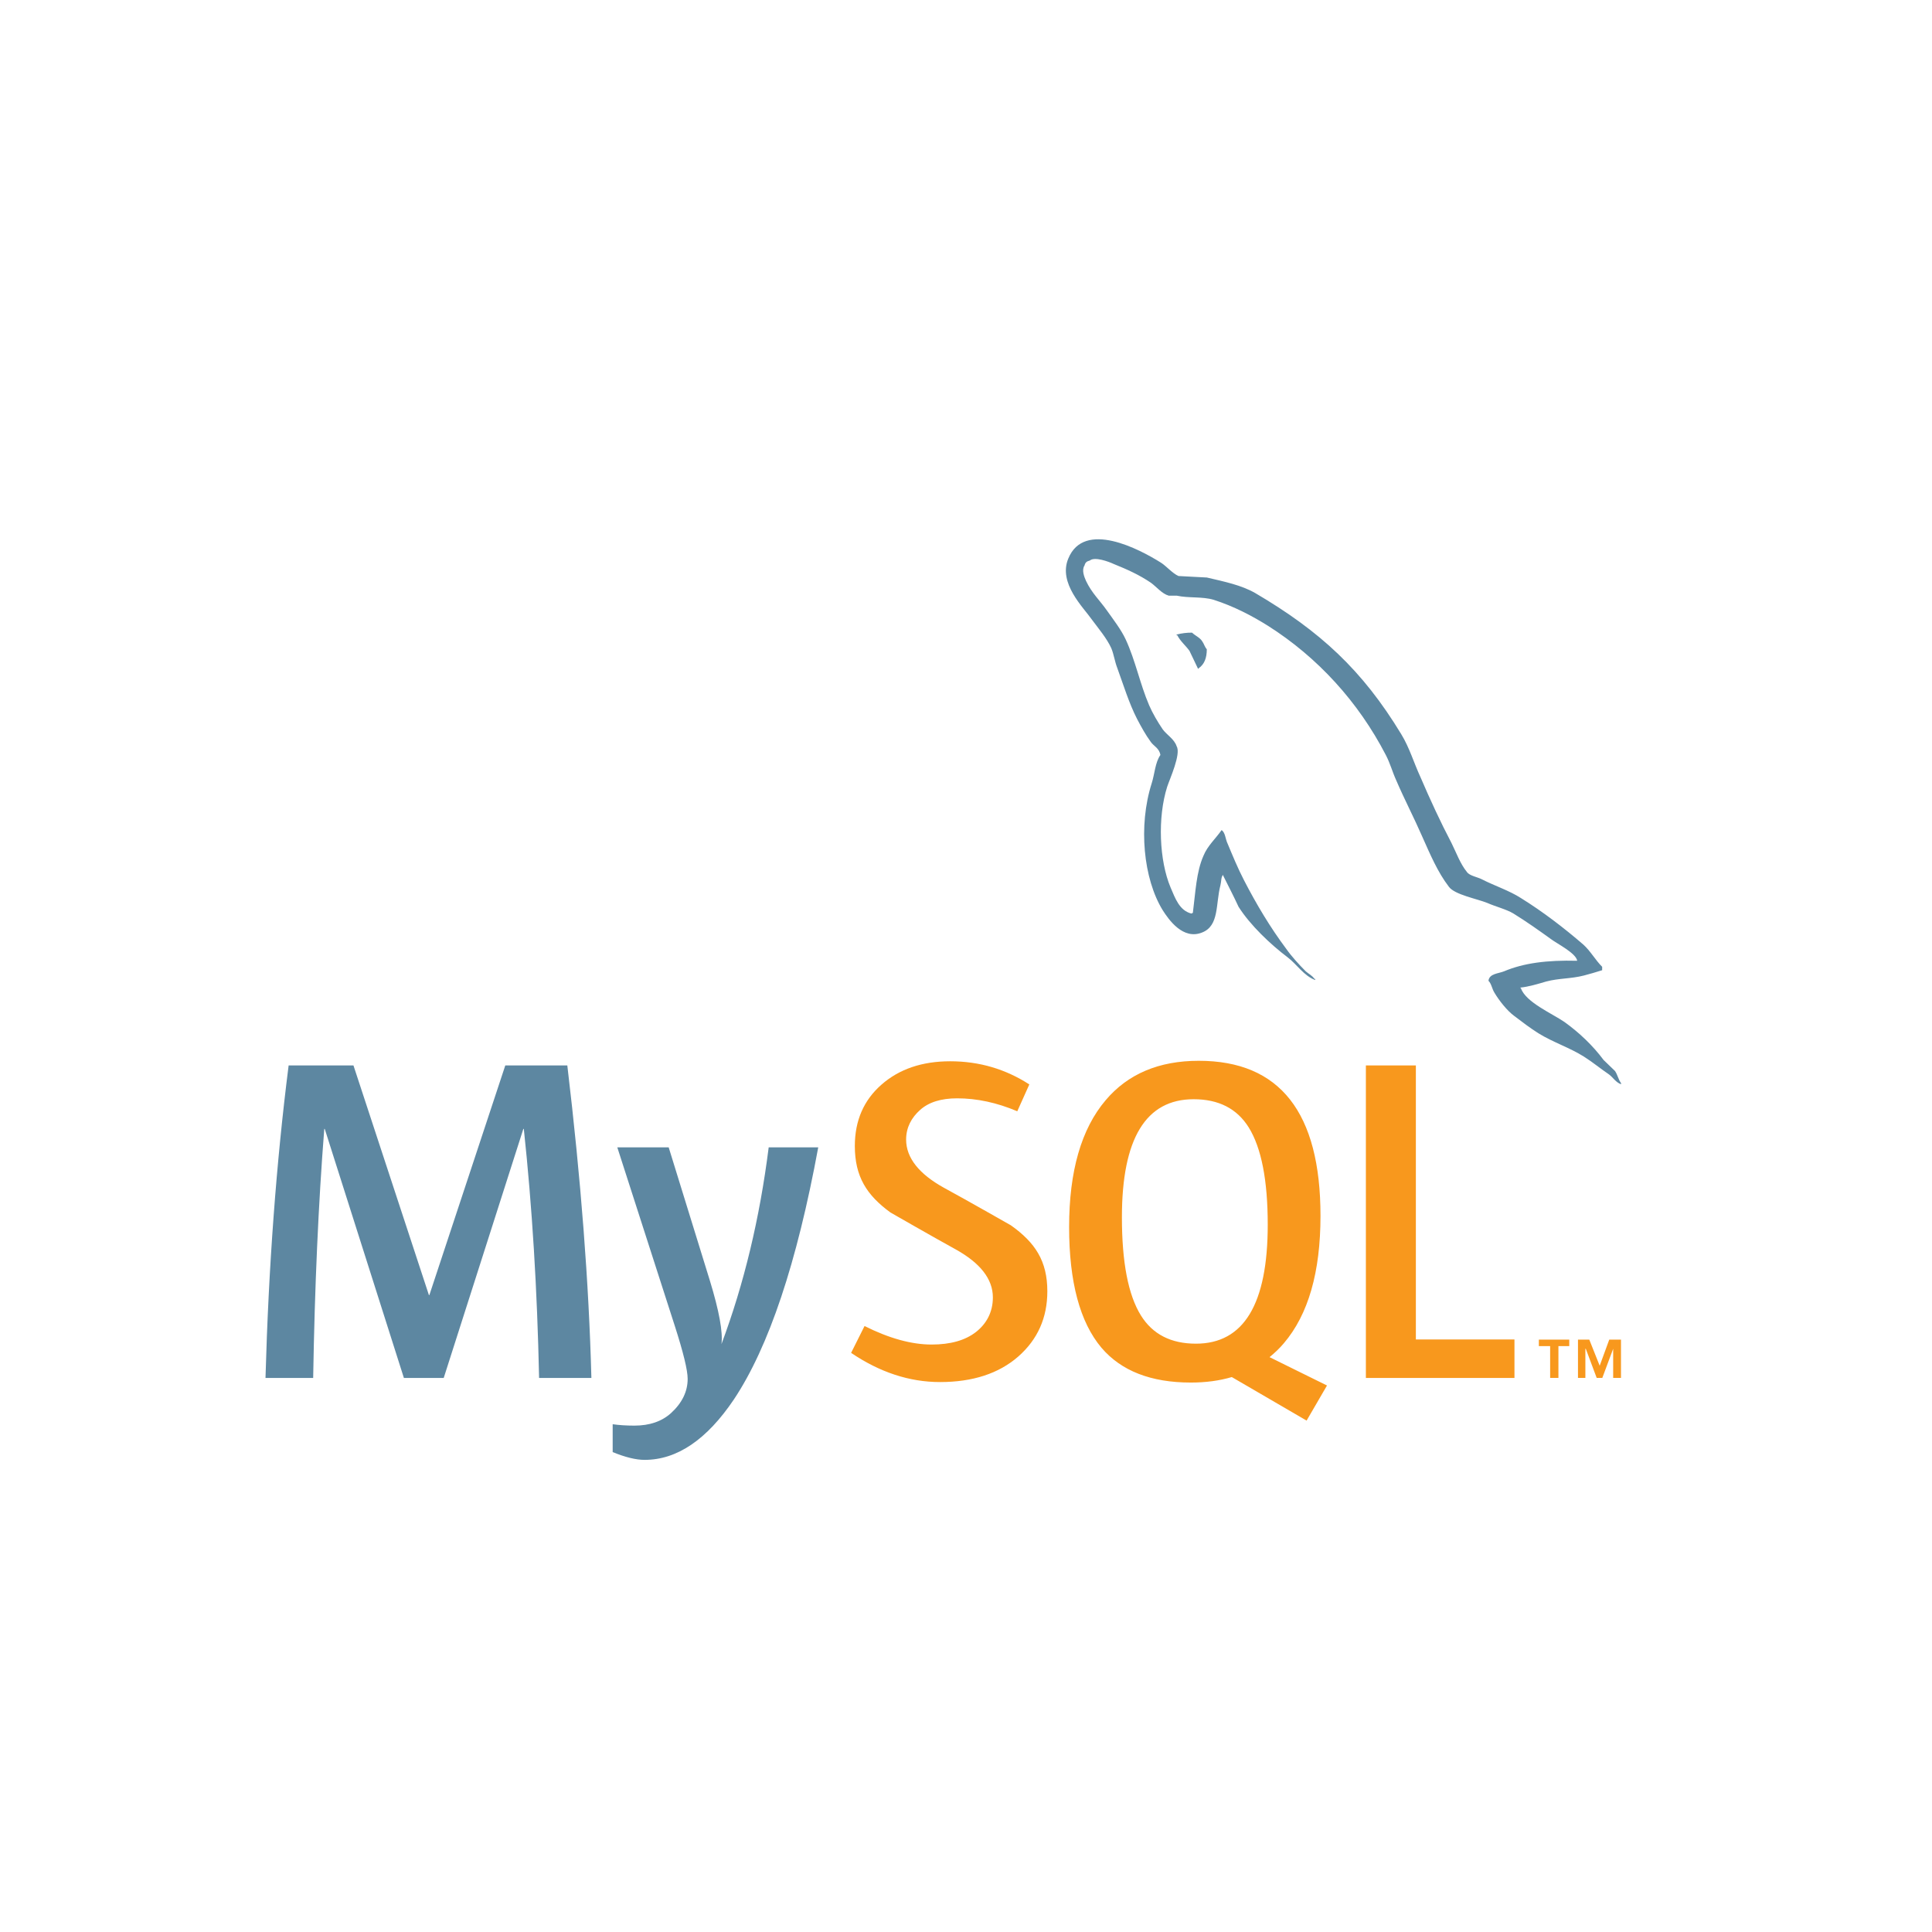
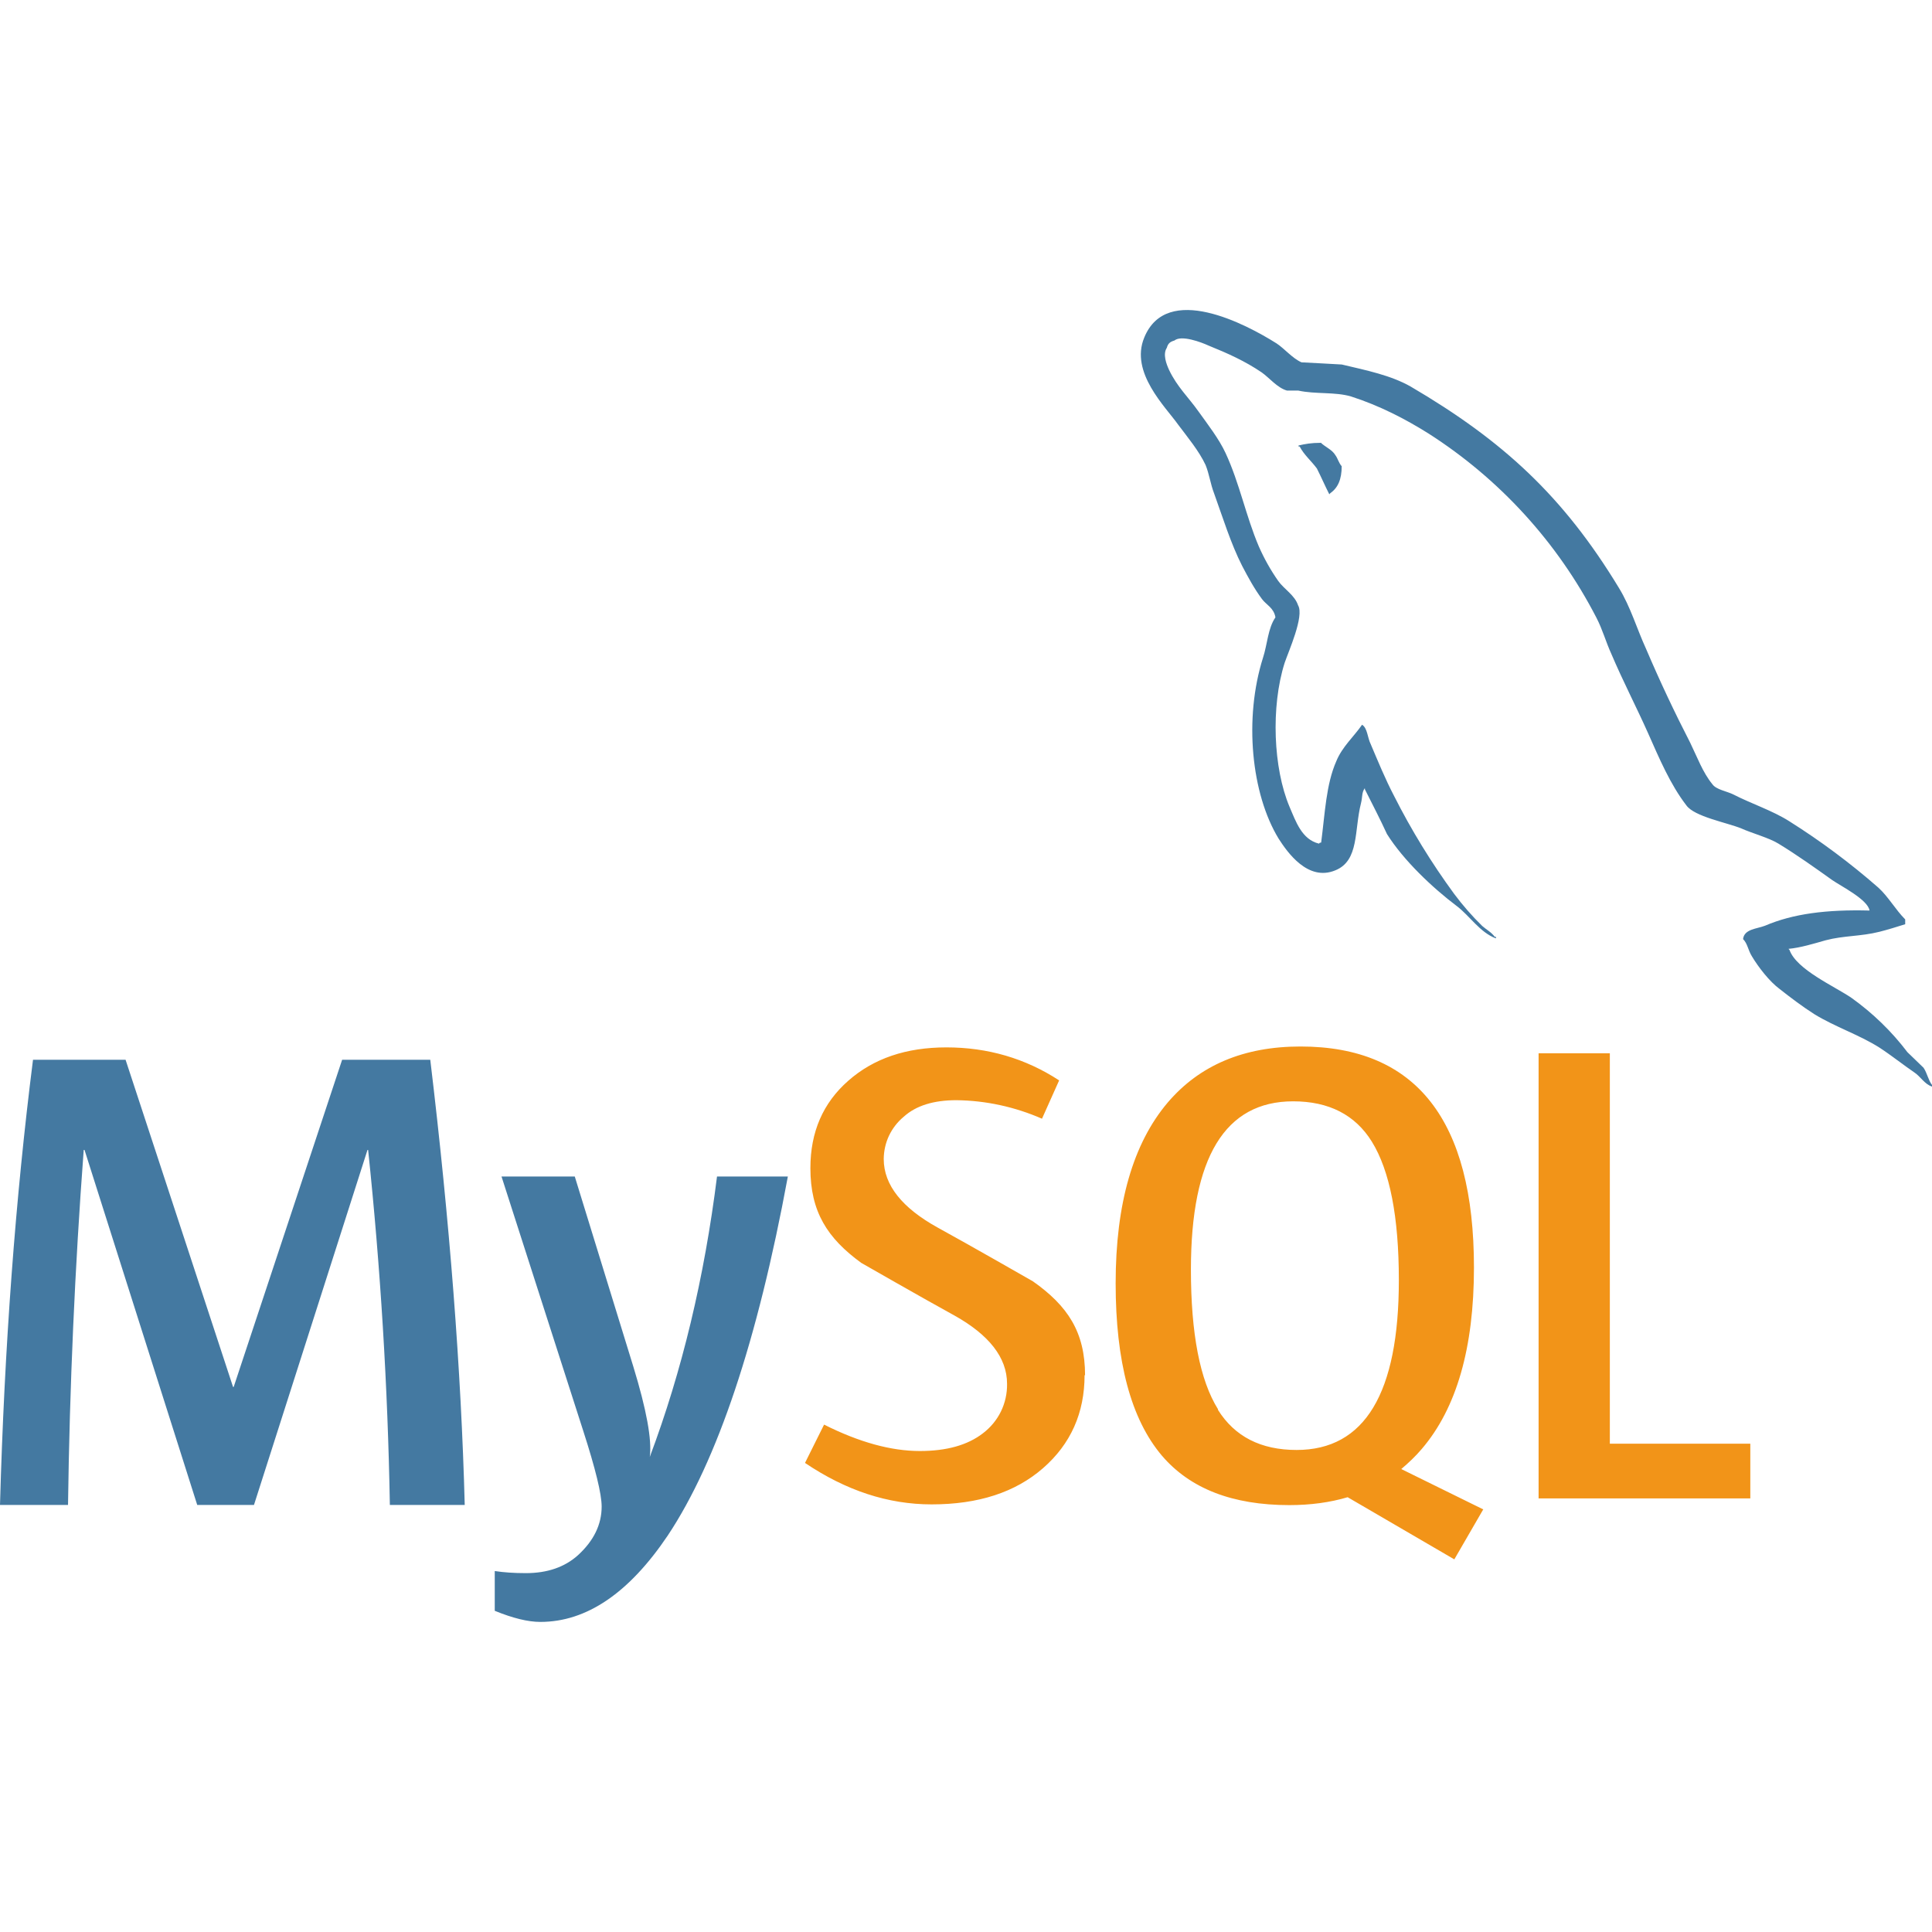
- <svg xmlns="http://www.w3.org/2000/svg" width="191.151px" height="191.151px" viewBox="-18.458 -22.75 191.151 191.151">
-   <path d="M-18.458 6.58h191.151v132.49H-18.458V6.58z" fill="none" />
-   <path d="M40.054 113.583h-5.175c-.183-8.735-.687-16.947-1.511-24.642h-.046l-7.879 24.642h-3.94l-7.832-24.642h-.045c-.581 7.388-.947 15.602-1.099 24.642H7.81c.304-10.993 1.068-21.299 2.289-30.919h6.414l7.465 22.719h.046l7.511-22.719h6.137c1.344 11.268 2.138 21.575 2.382 30.919M62.497 90.771c-2.107 11.434-4.887 19.742-8.337 24.928-2.688 3.992-5.633 5.99-8.84 5.99-.855 0-1.91-.258-3.16-.77v-2.757c.611.088 1.328.138 2.152.138 1.498 0 2.702-.412 3.62-1.238 1.098-1.006 1.647-2.137 1.647-3.388 0-.858-.428-2.612-1.282-5.268L42.618 90.77h5.084l4.076 13.19c.916 2.995 1.298 5.086 1.145 6.277 2.229-5.953 3.786-12.444 4.673-19.468h4.901v.002z" fill="#5d87a1" />
-   <path d="M131.382 113.583h-14.7V82.664h4.945v27.113h9.755v3.806zM112.834 114.33l-5.684-2.805c.504-.414.986-.862 1.42-1.381 2.416-2.838 3.621-7.035 3.621-12.594 0-10.229-4.014-15.346-12.045-15.346-3.938 0-7.01 1.298-9.207 3.895-2.414 2.84-3.619 7.022-3.619 12.551 0 5.435 1.068 9.422 3.205 11.951 1.955 2.291 4.902 3.438 8.843 3.438 1.47 0 2.819-.18 4.048-.543l7.4 4.308 2.018-3.474zm-18.413-6.934c-1.252-2.014-1.878-5.248-1.878-9.707 0-7.785 2.365-11.682 7.1-11.682 2.475 0 4.289.932 5.449 2.792 1.25 2.017 1.879 5.222 1.879 9.619 0 7.849-2.367 11.774-7.099 11.774-2.476.001-4.29-.928-5.451-2.796M85.165 105.013c0 2.622-.962 4.773-2.884 6.458-1.924 1.678-4.504 2.519-7.737 2.519-3.024 0-5.956-.966-8.794-2.888l1.329-2.655c2.442 1.223 4.653 1.831 6.638 1.831 1.863 0 3.319-.413 4.375-1.232 1.055-.822 1.684-1.975 1.684-3.433 0-1.837-1.281-3.407-3.631-4.722-2.167-1.19-6.501-3.678-6.501-3.678-2.349-1.712-3.525-3.55-3.525-6.578 0-2.506.877-4.529 2.632-6.068 1.757-1.545 4.024-2.315 6.803-2.315 2.87 0 5.479.769 7.829 2.291l-1.192 2.656c-2.01-.854-3.994-1.281-5.951-1.281-1.585 0-2.809.381-3.66 1.146-.858.762-1.387 1.737-1.387 2.933 0 1.828 1.308 3.418 3.722 4.759 2.196 1.192 6.638 3.723 6.638 3.723 2.409 1.709 3.612 3.53 3.612 6.534" fill="#f8981d" />
-   <path d="M137.59 72.308c-2.99-.076-5.305.225-7.248 1.047-.561.224-1.453.224-1.531.933.303.3.338.784.601 1.198.448.747 1.229 1.752 1.942 2.276.783.6 1.569 1.194 2.393 1.717 1.453.899 3.1 1.422 4.516 2.318.825.521 1.645 1.195 2.471 1.756.406.299.666.784 1.193.971v-.114c-.264-.336-.339-.822-.598-1.196l-1.122-1.082c-1.084-1.456-2.431-2.727-3.884-3.771-1.196-.824-3.812-1.944-4.297-3.322l-.076-.076c.822-.077 1.797-.375 2.578-.604 1.271-.335 2.43-.259 3.734-.594.6-.15 1.195-.338 1.797-.523v-.337c-.676-.673-1.158-1.567-1.869-2.203-1.902-1.643-3.998-3.25-6.164-4.595-1.16-.749-2.652-1.231-3.887-1.868-.445-.225-1.195-.336-1.457-.71-.67-.822-1.047-1.904-1.533-2.877-1.08-2.053-2.129-4.331-3.061-6.502-.674-1.456-1.084-2.91-1.906-4.257-3.85-6.35-8.031-10.196-14.457-13.971-1.381-.786-3.024-1.121-4.779-1.533l-2.803-.148c-.598-.262-1.197-.973-1.719-1.309-2.132-1.344-7.621-4.257-9.189-.411-1.01 2.431 1.494 4.821 2.354 6.054.635.856 1.458 1.83 1.902 2.802.263.635.337 1.309.6 1.98.598 1.644 1.157 3.473 1.943 5.007.41.782.857 1.604 1.381 2.312.3.414.822.597.936 1.272-.521.744-.562 1.867-.861 2.801-1.344 4.221-.819 9.45 1.086 12.552.596.934 2.018 2.99 3.92 2.202 1.684-.672 1.311-2.801 1.795-4.668.111-.451.038-.747.262-1.043v.073c.521 1.045 1.047 2.052 1.53 3.1 1.159 1.829 3.177 3.735 4.858 5.002.895.676 1.604 1.832 2.725 2.245V74.1h-.074c-.227-.335-.559-.485-.857-.745-.674-.673-1.42-1.495-1.943-2.241-1.566-2.093-2.952-4.41-4.182-6.801-.602-1.16-1.121-2.428-1.606-3.586-.226-.447-.226-1.121-.601-1.346-.562.821-1.381 1.532-1.791 2.538-.711 1.609-.785 3.588-1.049 5.646l-.147.072c-1.19-.299-1.604-1.53-2.056-2.575-1.119-2.654-1.307-6.914-.336-9.976.26-.783 1.385-3.249.936-3.995-.225-.715-.973-1.122-1.383-1.685-.482-.708-1.01-1.604-1.346-2.39-.896-2.091-1.347-4.408-2.312-6.498-.451-.974-1.234-1.982-1.868-2.879-.712-1.008-1.495-1.718-2.058-2.913-.186-.411-.447-1.083-.148-1.53.073-.3.225-.412.523-.487.484-.409 1.867.111 2.352.336 1.385.56 2.543 1.083 3.699 1.867.523.375 1.084 1.085 1.755 1.272h.786c1.193.26 2.538.072 3.661.41 1.979.636 3.772 1.569 5.38 2.576 4.893 3.103 8.928 7.512 11.652 12.778.447.858.637 1.644 1.045 2.539.787 1.832 1.76 3.7 2.541 5.493.785 1.755 1.533 3.547 2.654 5.005.559.784 2.805 1.195 3.812 1.606.745.335 1.905.633 2.577 1.044 1.271.783 2.537 1.682 3.732 2.543.595.448 2.465 1.382 2.576 2.13M99.484 39.844a5.82 5.82 0 0 0-1.529.188v.075h.072c.301.597.824 1.011 1.197 1.532.301.599.562 1.193.857 1.791l.072-.074c.527-.373.789-.971.789-1.868-.227-.264-.262-.522-.451-.784-.22-.374-.705-.56-1.007-.86" fill="#5d87a1" />
-   <path d="M141.148 113.578h.774v-3.788h-1.161l-.947 2.585-1.029-2.585h-1.118v3.788h.731v-2.882h.041l1.078 2.882h.557l1.074-2.882v2.882zm-6.235 0h.819v-3.146h1.072v-.643h-3.008v.643h1.115l.002 3.146z" fill="#f8981d" />
+ <svg xmlns="http://www.w3.org/2000/svg" width="24" height="24" viewBox="0 0 24 24" fill="none">
+   <g id="mysql">
+     <path id="Vector" d="M16.405 5.501C16.29 5.501 16.212 5.515 16.131 5.534V5.547H16.145C16.199 5.651 16.291 5.727 16.359 5.82C16.413 5.927 16.459 6.034 16.513 6.14L16.527 6.125C16.621 6.059 16.667 5.953 16.667 5.792C16.627 5.745 16.621 5.698 16.587 5.652C16.547 5.585 16.461 5.552 16.407 5.499L16.405 5.501ZM5.77 18.695H4.843C4.817 17.222 4.727 15.75 4.573 14.285H4.565L3.155 18.695H2.45L1.05 14.285H1.04C0.93 15.753 0.865 17.223 0.845 18.695H0C0.055 16.729 0.192 14.885 0.41 13.165H1.56L2.895 17.229H2.903L4.25 13.165H5.345C5.587 15.18 5.729 17.025 5.773 18.695H5.77ZM9.787 14.615C9.409 16.66 8.911 18.148 8.295 19.075C7.813 19.791 7.285 20.148 6.712 20.148C6.559 20.148 6.372 20.102 6.146 20.01V19.516C6.256 19.533 6.386 19.542 6.532 19.542C6.8 19.542 7.015 19.467 7.179 19.32C7.376 19.14 7.474 18.938 7.474 18.715C7.474 18.56 7.397 18.245 7.244 17.771L6.23 14.615H7.14L7.867 16.975C8.031 17.511 8.1 17.885 8.072 18.098C8.472 17.034 8.75 15.871 8.907 14.615H9.787ZM23.224 11.311C22.689 11.297 22.274 11.351 21.927 11.499C21.827 11.539 21.667 11.539 21.653 11.666C21.708 11.719 21.716 11.806 21.763 11.88C21.843 12.014 21.981 12.193 22.109 12.287C22.249 12.397 22.389 12.503 22.536 12.597C22.796 12.757 23.091 12.852 23.346 13.013C23.491 13.107 23.639 13.226 23.786 13.326C23.859 13.376 23.906 13.466 24 13.498V13.478C23.954 13.418 23.94 13.331 23.895 13.264C23.828 13.197 23.761 13.137 23.695 13.071C23.499 12.812 23.264 12.585 23 12.396C22.786 12.25 22.318 12.046 22.23 11.801L22.217 11.787C22.363 11.774 22.537 11.721 22.677 11.681C22.904 11.621 23.112 11.634 23.347 11.575C23.453 11.548 23.56 11.515 23.667 11.481V11.421C23.547 11.301 23.457 11.138 23.333 11.026C22.987 10.723 22.618 10.448 22.229 10.203C22.019 10.069 21.753 9.983 21.532 9.869C21.452 9.829 21.318 9.809 21.272 9.742C21.152 9.596 21.082 9.402 20.997 9.228C20.801 8.847 20.618 8.459 20.45 8.065C20.33 7.803 20.257 7.542 20.11 7.302C19.42 6.165 18.673 5.476 17.524 4.802C17.277 4.662 16.981 4.602 16.668 4.528C16.501 4.52 16.334 4.508 16.168 4.501C16.058 4.454 15.952 4.327 15.858 4.266C15.478 4.026 14.494 3.506 14.214 4.194C14.034 4.628 14.481 5.056 14.636 5.276C14.751 5.429 14.896 5.604 14.976 5.776C15.023 5.892 15.036 6.011 15.083 6.132C15.189 6.426 15.29 6.754 15.43 7.029C15.503 7.169 15.583 7.316 15.677 7.442C15.731 7.515 15.823 7.549 15.844 7.669C15.75 7.805 15.744 8.003 15.69 8.169C15.45 8.926 15.544 9.862 15.884 10.419C15.991 10.585 16.246 10.953 16.587 10.812C16.887 10.692 16.821 10.312 16.907 9.977C16.927 9.897 16.914 9.844 16.955 9.79V9.805C17.049 9.993 17.143 10.172 17.229 10.36C17.435 10.688 17.795 11.028 18.096 11.255C18.256 11.375 18.383 11.583 18.583 11.657V11.637H18.568C18.525 11.579 18.468 11.551 18.414 11.504C18.287 11.38 18.17 11.246 18.064 11.104C17.782 10.719 17.532 10.312 17.317 9.886C17.207 9.676 17.115 9.45 17.027 9.243C16.987 9.163 16.987 9.043 16.92 9.003C16.82 9.149 16.673 9.276 16.6 9.456C16.473 9.744 16.46 10.098 16.412 10.466C16.385 10.473 16.398 10.466 16.385 10.48C16.171 10.428 16.098 10.206 16.018 10.02C15.818 9.545 15.785 8.782 15.958 8.235C16.005 8.095 16.205 7.653 16.125 7.519C16.083 7.392 15.951 7.319 15.878 7.216C15.784 7.082 15.704 6.939 15.638 6.789C15.478 6.415 15.398 6.001 15.224 5.627C15.144 5.454 15.004 5.273 14.89 5.114C14.763 4.934 14.623 4.807 14.522 4.594C14.489 4.521 14.442 4.4 14.495 4.32C14.509 4.266 14.537 4.245 14.589 4.23C14.677 4.158 14.924 4.252 15.011 4.292C15.258 4.392 15.466 4.486 15.673 4.626C15.767 4.692 15.868 4.819 15.988 4.852H16.128C16.342 4.899 16.583 4.866 16.783 4.925C17.138 5.039 17.458 5.205 17.745 5.385C18.629 5.95 19.349 6.739 19.83 7.671C19.91 7.825 19.945 7.966 20.018 8.126C20.158 8.456 20.331 8.789 20.473 9.108C20.613 9.423 20.748 9.744 20.949 10.005C21.049 10.145 21.451 10.218 21.631 10.291C21.764 10.351 21.971 10.406 22.091 10.479C22.321 10.619 22.545 10.779 22.761 10.933C22.871 11.009 23.204 11.176 23.224 11.311Z" fill="#4479A1" />
+     <path id="Vector_2" d="M21.743 18.614H19.113V13.084H19.998V17.934H21.743V18.614ZM18.423 18.749L17.407 18.249C17.497 18.173 17.584 18.091 17.662 17.999C18.095 17.493 18.31 16.741 18.31 15.746C18.31 13.916 17.592 13 16.155 13C15.451 13 14.901 13.232 14.505 13.697C14.075 14.205 13.859 14.953 13.859 15.942C13.859 16.914 14.049 17.628 14.433 18.082C14.783 18.492 15.31 18.697 16.016 18.697C16.28 18.697 16.522 18.664 16.741 18.599L18.066 19.371L18.426 18.749H18.423ZM15.131 17.507C14.906 17.147 14.794 16.567 14.794 15.771C14.794 14.378 15.218 13.681 16.064 13.681C16.507 13.681 16.834 13.848 17.041 14.181C17.265 14.543 17.377 15.117 17.377 15.904C17.377 17.308 16.953 18.012 16.107 18.012C15.662 18.012 15.337 17.845 15.129 17.512L15.131 17.507ZM13.473 17.082C13.473 17.552 13.301 17.938 12.957 18.238C12.613 18.538 12.154 18.688 11.573 18.688C11.03 18.688 10.509 18.516 10 18.173L10.237 17.697C10.675 17.917 11.07 18.025 11.427 18.025C11.759 18.025 12.02 17.952 12.21 17.805C12.305 17.733 12.382 17.64 12.434 17.534C12.486 17.427 12.512 17.309 12.51 17.19C12.51 16.86 12.28 16.58 11.862 16.345C11.474 16.132 10.699 15.688 10.699 15.688C10.277 15.381 10.067 15.052 10.067 14.511C10.067 14.061 10.224 13.701 10.537 13.426C10.852 13.148 11.257 13.011 11.757 13.011C12.269 13.011 12.737 13.147 13.157 13.421L12.944 13.897C12.608 13.75 12.246 13.671 11.88 13.667C11.597 13.667 11.378 13.735 11.226 13.873C11.149 13.937 11.087 14.017 11.044 14.107C11.001 14.198 10.979 14.297 10.978 14.397C10.978 14.725 11.212 15.007 11.644 15.247C12.037 15.462 12.831 15.917 12.831 15.917C13.264 16.222 13.479 16.547 13.479 17.085L13.473 17.082Z" fill="#F29418" />
+   </g>
</svg>
